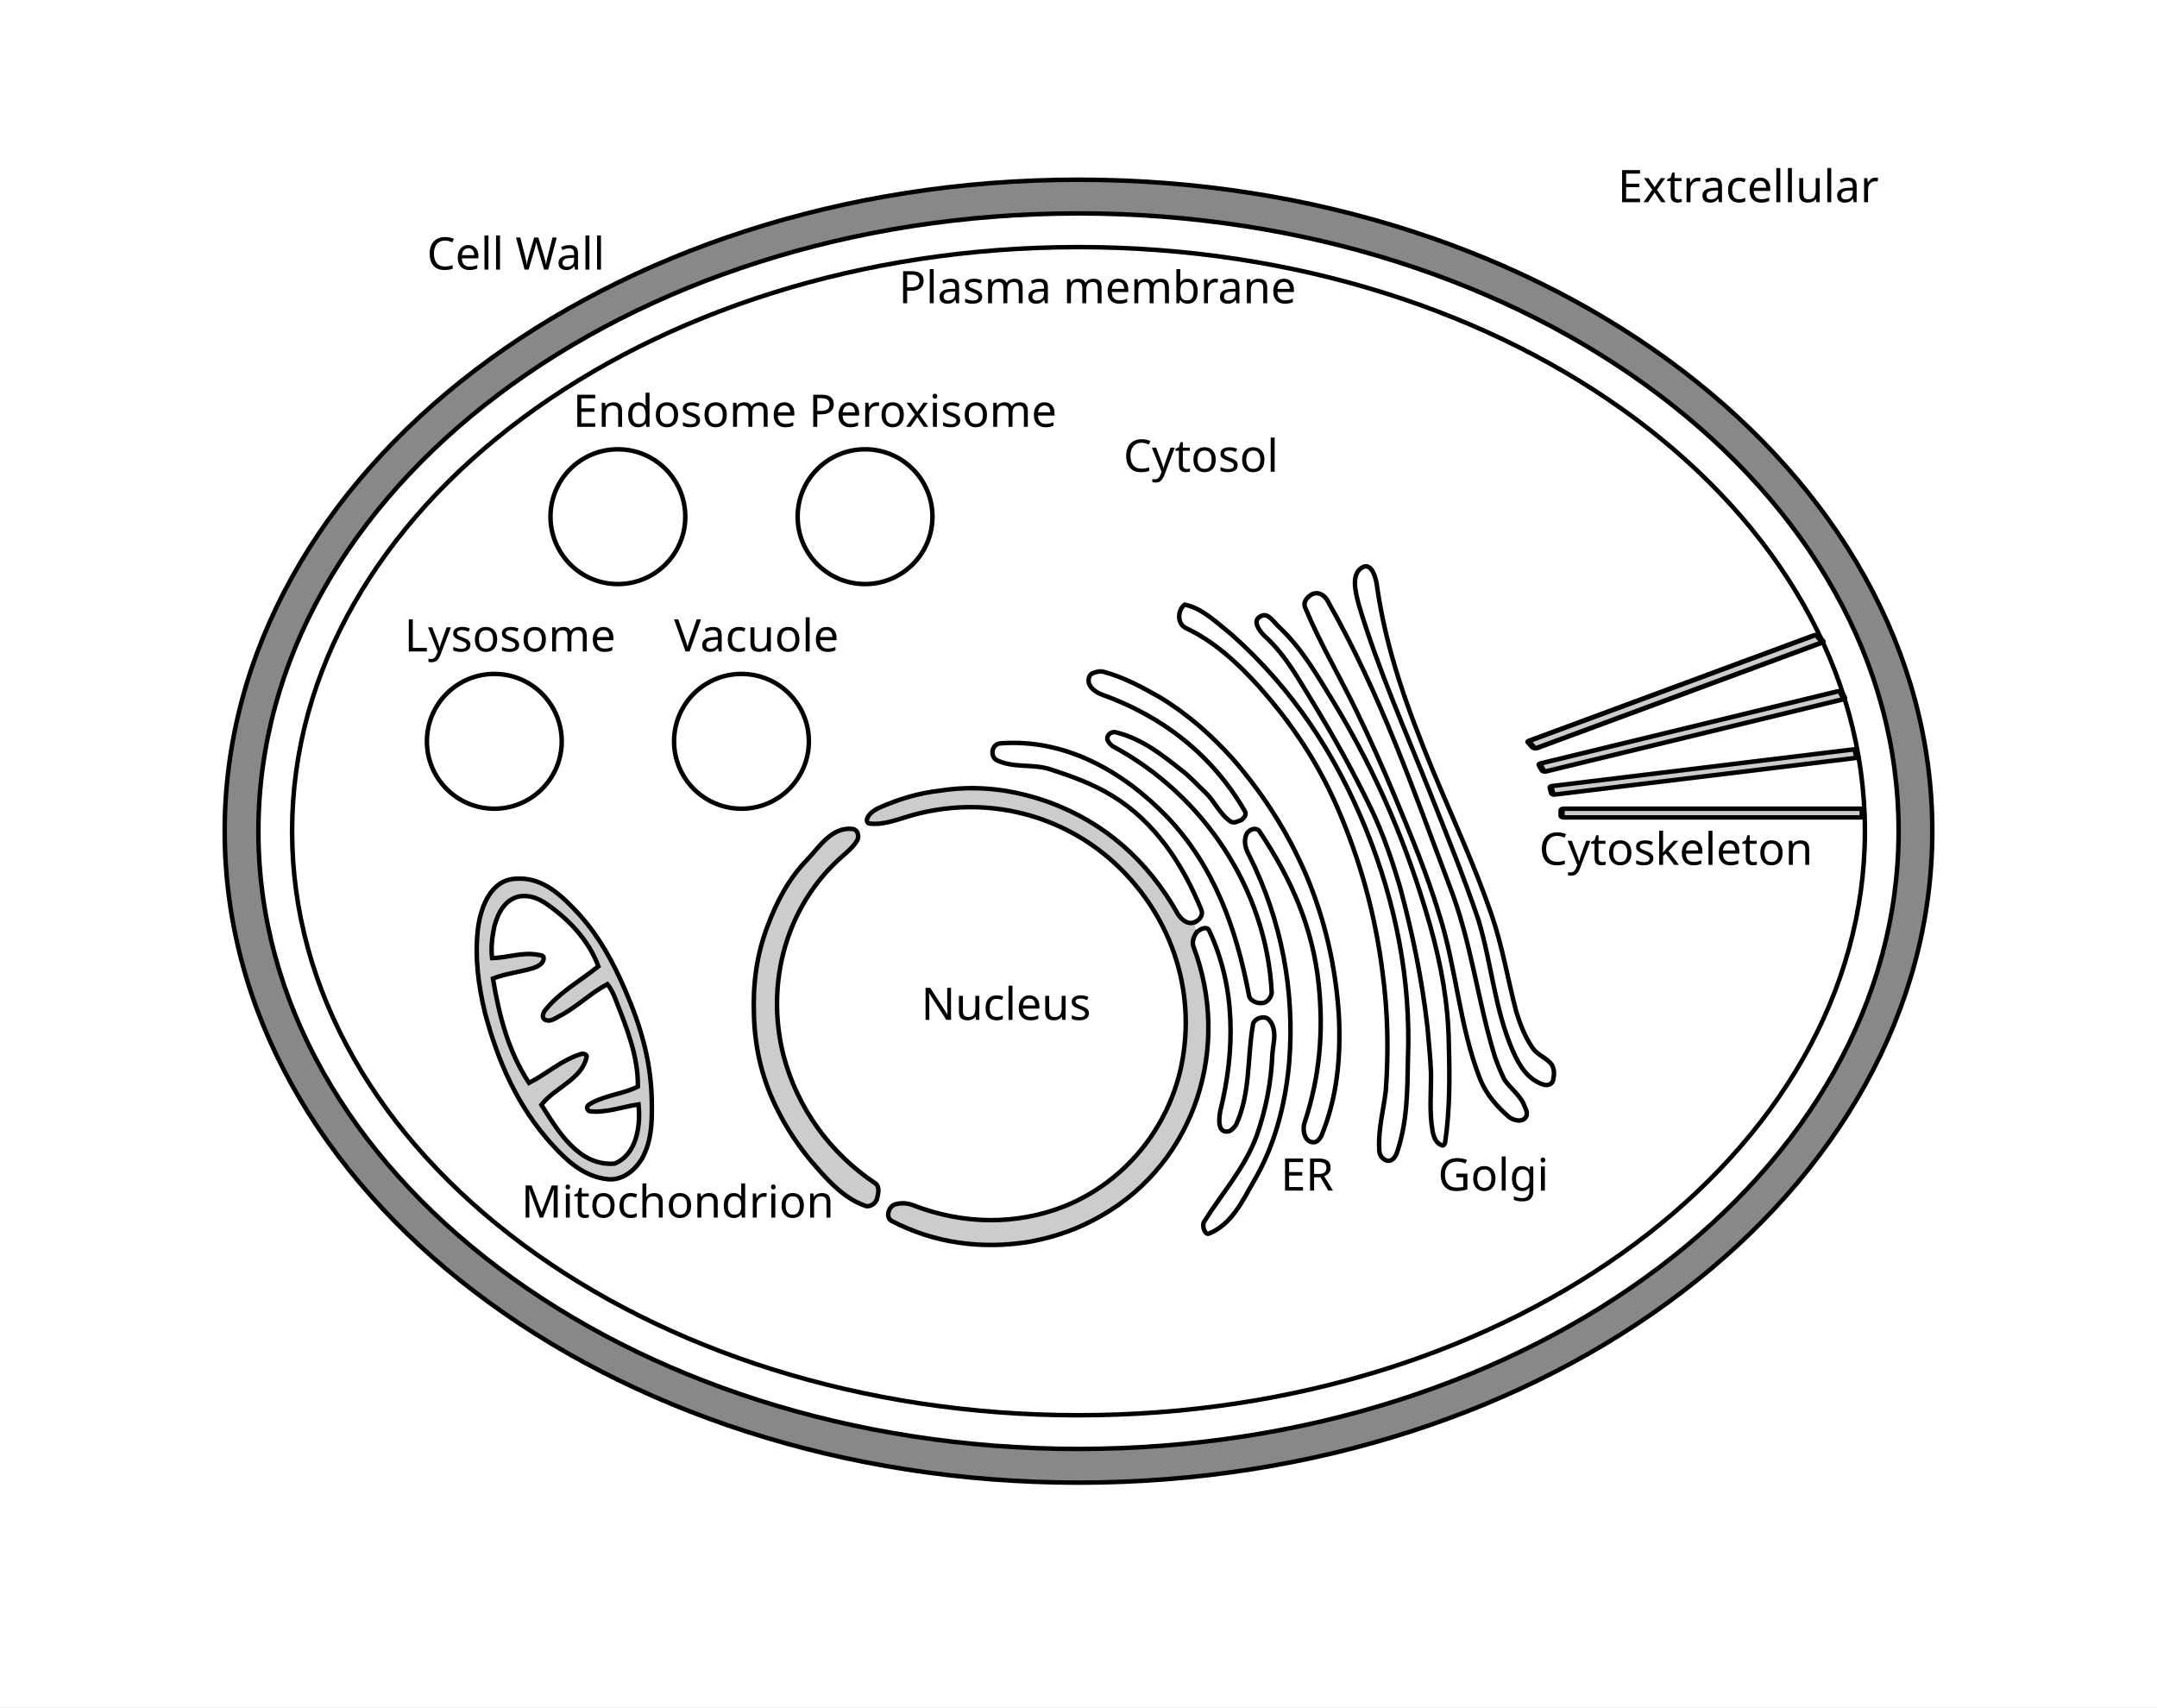
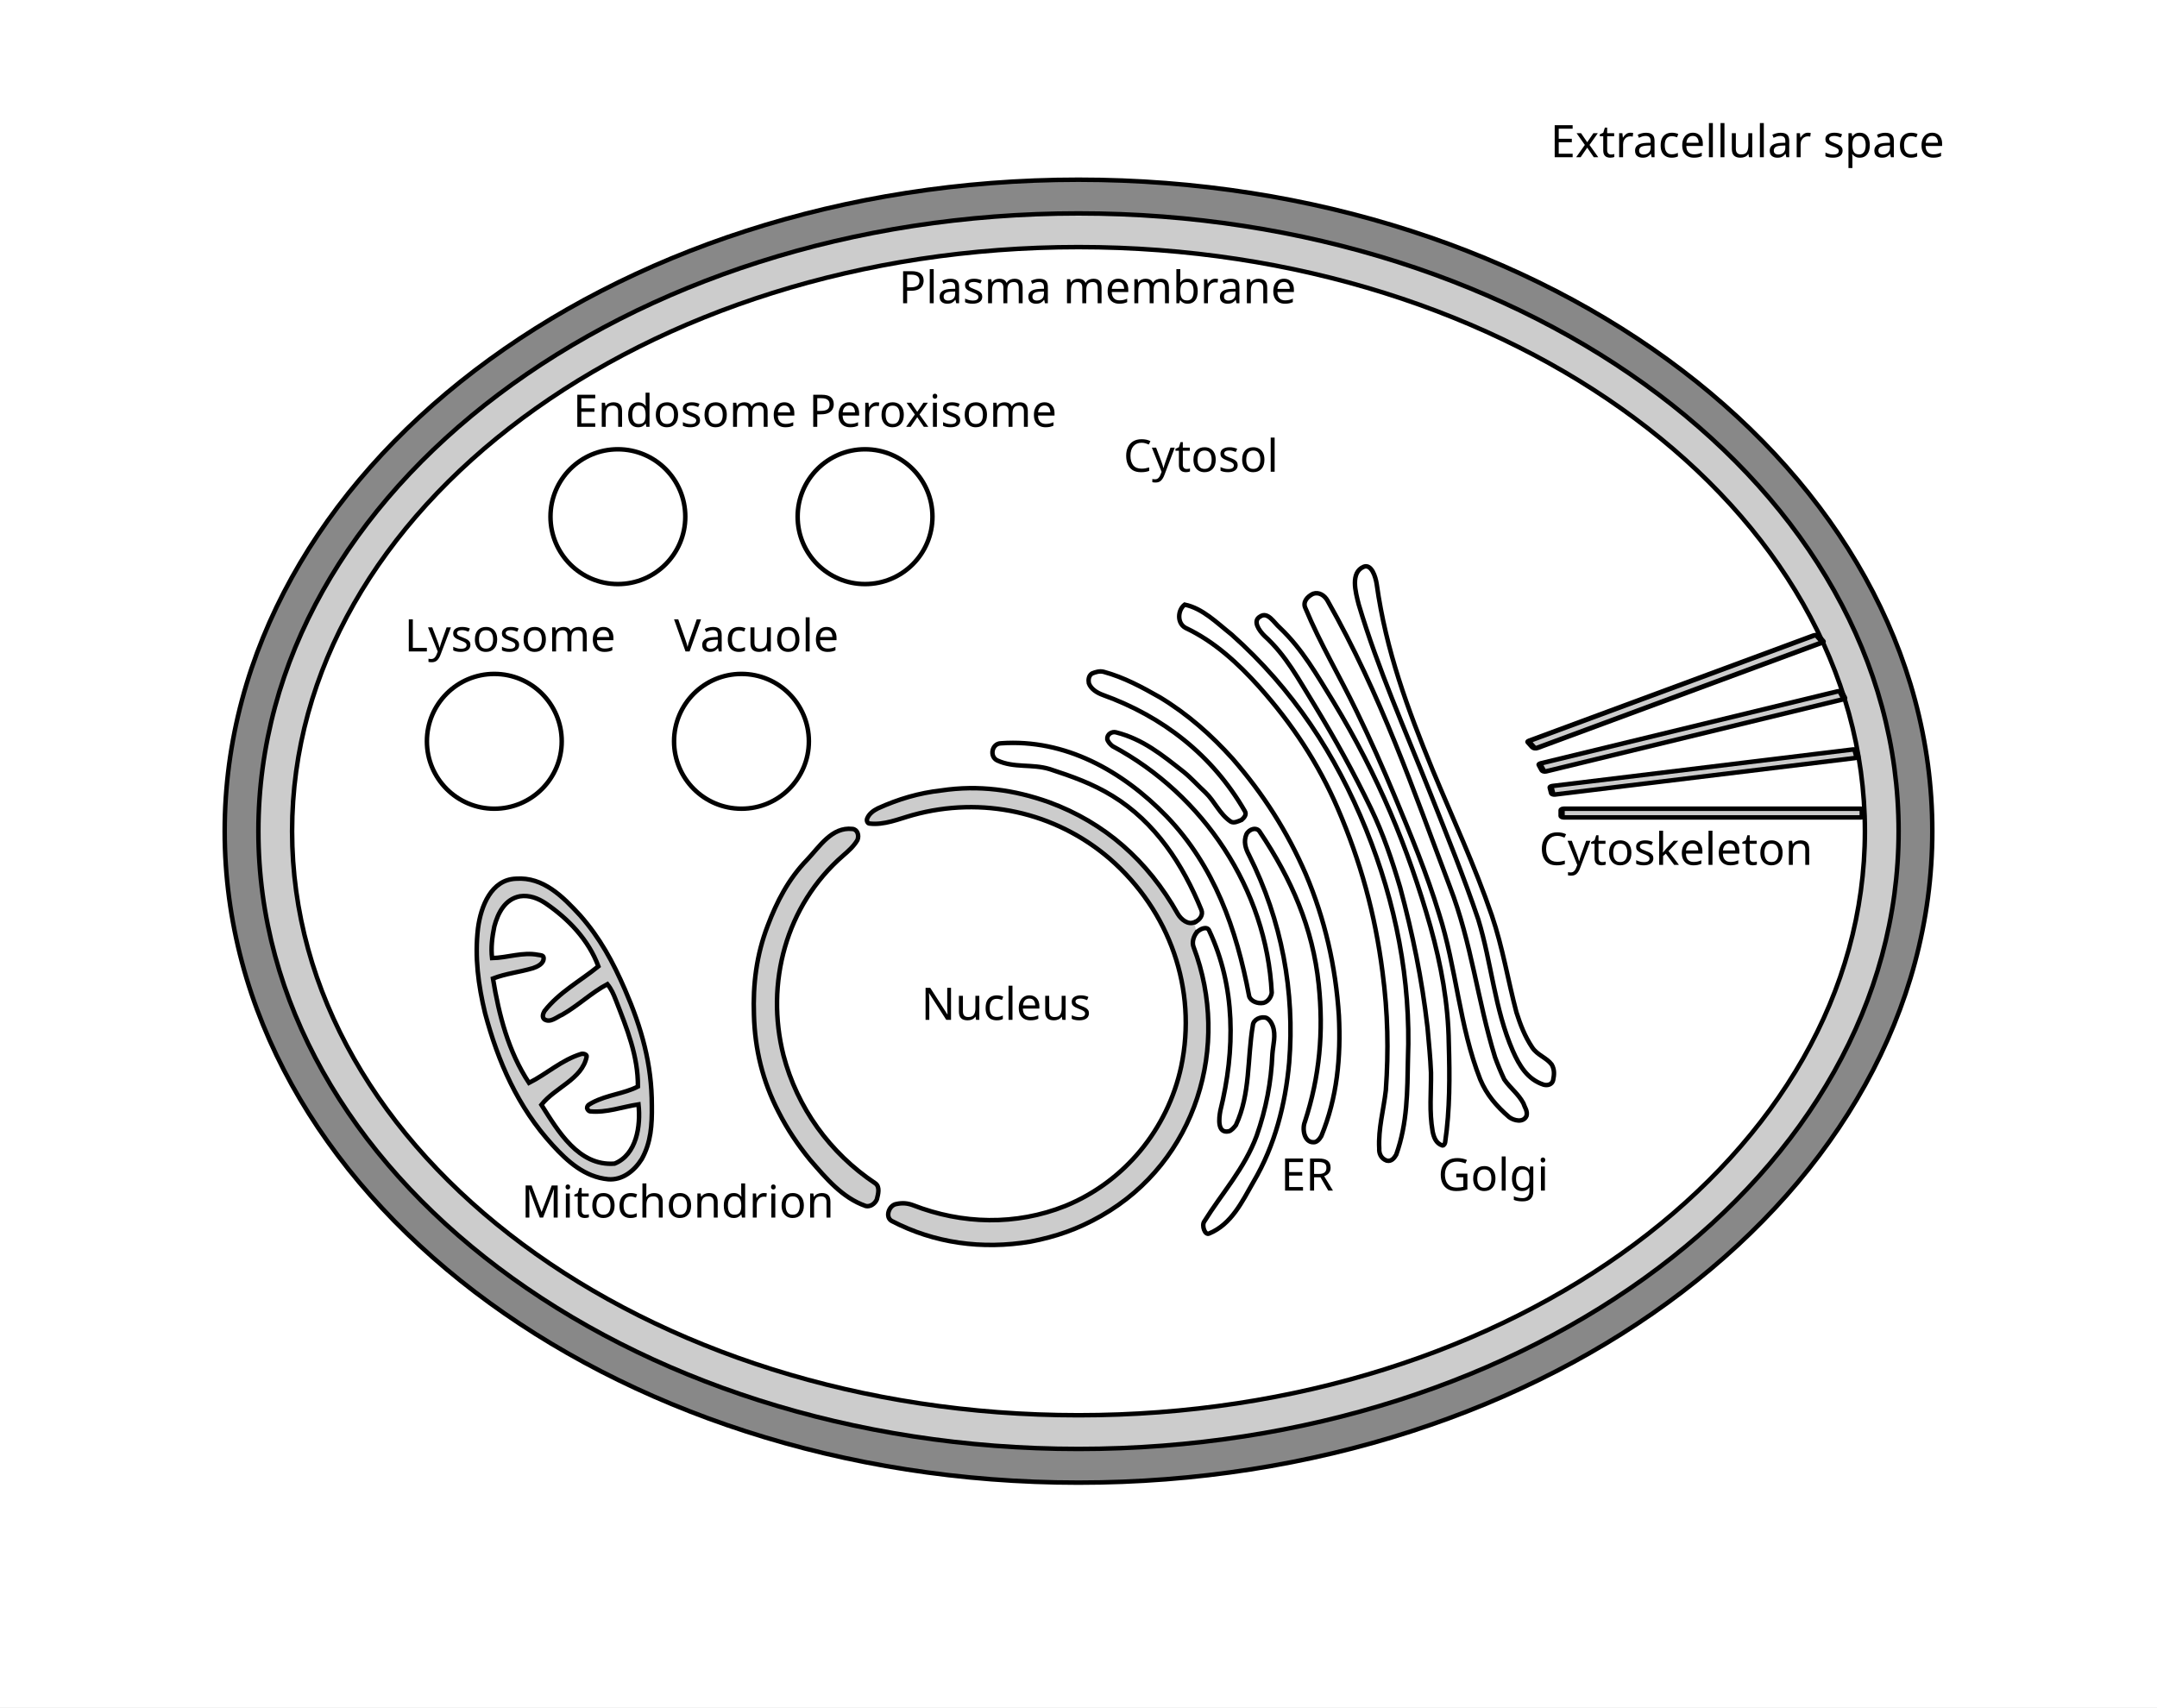
<svg xmlns="http://www.w3.org/2000/svg" version="1.1" height="380" width="480" fill="none" stroke="none" stroke-linecap="square" stroke-miterlimit="10" clip-path="url(#p.0)">
  <g transform="scale(0.5, 0.5)">
    <defs>
      <radialGradient id="grad1" cx="50%" cy="50%" r="48%" fx="50%" fy="50%">
        <stop offset="0%" style="stop-color:#ffffff; stop-opacity:0" />
        <stop offset="78%" style="stop-color:#ffffff; stop-opacity:0" />
        <stop offset="100%" style="stop-color:#ffffff; stop-opacity:1" />
      </radialGradient>
    </defs>
    <rect title="ex" fill="#ffffff" x="10" y="10" width="940" height="740" />
    <rect title="ex-gradient-filter" fill="url(#grad1)" x="0" y="0" width="960" height="760" />
    <g transform="translate(60, 0)">
-       <text title="ex-text" font-family="sans-serif" font-size="20" x="660" y="90" fill="black">Extracellular</text>
+       <text title="ex-text" font-family="sans-serif" font-size="20" x="630" y="70" fill="black">Extracellular space</text>
      <ellipse title="cw" fill="#888888" stroke="#000000" stroke-width="2.0" cx="420" cy="370" rx="380" ry="290" />
-       <text title="cw-text" font-family="sans-serif" font-size="20" x="130" y="120" fill="black">Cell Wall</text>
-       <ellipse title="pm" fill="#ffffff" stroke="#000000" stroke-width="2.0" cx="420" cy="370" rx="365" ry="275" />
+       <ellipse title="pm" fill="#cccccc" stroke="#000000" stroke-width="2.0" cx="420" cy="370" rx="365" ry="275" />
      <ellipse title="cy" fill="#ffffff" stroke="#000000" stroke-width="2.0" cx="420" cy="370" rx="350" ry="260" />
      <text title="cy-text" font-family="sans-serif" font-size="20" x="440" y="210" fill="black">Cytosol</text>
      <text title="pm-text" font-family="sans-serif" font-size="20" x="340" y="135" fill="black">Plasma membrane</text>
      <g title="cs" fill="#cccccc" stroke="#000000" stroke-width="2">
        <path transform="translate(620 330) scale(1.56,1.0) rotate(-30)" stroke-linejoin="round" stroke-linecap="butt" fill-rule="nonzero" d="M0 0.646L0 0.646C0 0.289 0.289 9.00543E-17 0.646 0L94.409 0C94.581 0 94.745 0.068 94.866 0.189C94.987 0.31 95.055 0.474 95.055 0.646L95.055 3.228C95.055 3.585 94.766 3.874 94.409 3.874L0.646 3.874C0.289 3.874 9.00543E-17 3.585 0 3.228Z" />
        <path transform="translate(625 340) scale(1.50,1.0) rotate(-20)" stroke-linejoin="round" stroke-linecap="butt" fill-rule="nonzero" d="M0 0.646L0 0.646C0 0.289 0.289 9.00543E-17 0.646 0L94.409 0C94.581 0 94.745 0.068 94.866 0.189C94.987 0.31 95.055 0.474 95.055 0.646L95.055 3.228C95.055 3.585 94.766 3.874 94.409 3.874L0.646 3.874C0.289 3.874 9.00543E-17 3.585 0 3.228Z" />
        <path transform="translate(630 350) scale(1.45,1.0) rotate(-10)" stroke-linejoin="round" stroke-linecap="butt" fill-rule="nonzero" d="M0 0.646L0 0.646C0 0.289 0.289 9.00543E-17 0.646 0L94.409 0C94.581 0 94.745 0.068 94.866 0.189C94.987 0.31 95.055 0.474 95.055 0.646L95.055 3.228C95.055 3.585 94.766 3.874 94.409 3.874L0.646 3.874C0.289 3.874 9.00543E-17 3.585 0 3.228Z" />
        <path transform="translate(635 360) scale(1.41,1.0) rotate(0)" stroke-linejoin="round" stroke-linecap="butt" fill-rule="nonzero" d="M0 0.646L0 0.646C0 0.289 0.289 9.00543E-17 0.646 0L94.409 0C94.581 0 94.745 0.068 94.866 0.189C94.987 0.31 95.055 0.474 95.055 0.646L95.055 3.228C95.055 3.585 94.766 3.874 94.409 3.874L0.646 3.874C0.289 3.874 9.00543E-17 3.585 0 3.228Z" />
      </g>
      <text title="cs-text" font-family="sans-serif" font-size="20" x="625" y="385" fill="black">Cytoskeleton</text>
      <circle title="ly" fill="#ffffff" stroke="#000000" stroke-width="2" cx="160" cy="330" r="30" />
      <text title="ly-text" font-family="sans-serif" font-size="20" x="120" y="290" fill="black">Lysosome</text>
      <circle title="va" fill="#ffffff" stroke="#000000" stroke-width="2" cx="270" cy="330" r="30" />
      <text title="va-text" font-family="sans-serif" font-size="20" x="240" y="290" fill="black">Vacuole</text>
      <circle title="en" fill="#ffffff" stroke="#000000" stroke-width="2" cx="215" cy="230" r="30" />
      <text title="en-text" font-family="sans-serif" font-size="20" x="195" y="190" fill="black">Endosome</text>
      <circle title="pe" fill="#ffffff" stroke="#000000" stroke-width="2" cx="325" cy="230" r="30" />
      <text title="pe-text" font-family="sans-serif" font-size="20" x="300" y="190" fill="black">Peroxisome</text>
      <path title="er" fill="#ffffff" stroke="#000000" stroke-width="2" transform="translate(225, 200)" d="M246.535,210.608c0.182-0.068,0.363-0.151,0.544-0.247c1.913-0.972,3.535-3.07,2.589-5.349c-8.172-20.121-20.484-39.057-39.577-50.725c-8.838-5.416-17.832-8.63-27.926-11.922c-7.943-2.402-15.831-0.376-23.33-3.854c-3.566-1.726-2.419-7.545,1.643-7.628c28.54-2.049,54.083,12.287,73.682,32.473c21.305,22.15,31.136,50.13,36.778,80.029c0.578,2.254,3.805,3.587,6.424,3.034c2.253-0.579,3.535-3.07,3.639-4.538c-2.303-45.889-30.313-88.056-70.829-109.713c-1.049-0.812-2.073-1.99-2.362-3.117c-0.212-2.227,2.092-3.541,3.901-3.044c11.955,3.054,20.323,9.912,30.106,17.606c3.489,2.827,6.218,5.969,9.681,9.163c4.146,3.979,6.327,9.664,11.257,12.961c1.417,0.838,3.329-0.134,4.848-0.765c1.179-1.023,2.384-2.413,1.385-3.958c-14.467-24.988-36.501-42.027-63.113-51.643c-2.517-0.915-5.349-2.589-6.27-5.235c-0.264-1.494-0.135-3.328,1.411-4.327c1.519-0.63,3.406-1.234,5.214-0.739c9.045,2.481,16.86,6.719,25.016,11.348c12.378,7.509,22.793,16.724,32.371,27.354c13.646,15.711,24.278,32.316,32.528,51.335c8.538,20.145,13.331,41.134,14.744,62.99c0.91,18.503-0.722,36.458-7.832,53.659c-0.838,1.416-2.042,2.806-3.51,2.703c-4.062,0.083-5.116-5.891-3.783-9.116c6.583-20.188,8.344-39.978,6.146-61.152c-2.648-25.263-12.186-46.954-26.203-67.854c-1.312-2.305-4.692-1.437-5.975,1.055c-1.333,3.225-0.438,6.239,1.19,9.303c14.55,29.051,20.429,60.81,17.841,92.341c-1.658,18.322-6.277,36.805-15.905,53.091c-5.049,8.864-9.808,18.854-19.684,22.954c-1.913,0.972-3.438-3.561-2.208-5.318c7.901-12.719,17.876-23.45,23.338-38.185c4.154-11.877,6.475-23.883,6.985-36.386c0.283-4.036,1.694-8.362,0.144-12.527c-0.63-1.52-1.287-2.672-2.702-3.509c-2.518-0.916-5.95,0.688-6.131,3.255c-2.525,14.943-1.042,30.535-7.553,44.458c-0.812,1.05-2.015,2.44-3.142,2.729c-5.241,1.106-4.383-5.839-3.784-9.116c6.707-27.186,6.834-55.203-5.039-80.378c-0.972-1.912-4.011-0.651-5.608,1.081" />
      <text title="er-text" font-family="sans-serif" font-size="20" x="510" y="530" fill="black">ER</text>
      <g title="go" fill="#ffffff" stroke="#000000" stroke-width="2" transform="translate(225, 200)">
        <path d="M310.372,159.867c-8.646-20.1-20.22-37.562-34.915-54.083c-9.577-10.631-19.967-20.212-32.815-26.279c-3.907-2.118-3.494-7.99-0.377-10.352c7.995,1.669,14.188,8.005,20.824,13.266c27.414,24.423,46.395,53.416,59.9,86.818c13.192,32.642,19.991,67.048,18.64,101.986c-0.273,14.363-0.18,28.751-5.224,42.779c-0.837,1.416-2.066,3.173-4.242,2.651c-2.518-0.914-3.463-3.193-3.309-5.395c-0.481-8.885,1.947-17.196,2.935-25.977c1.239-17.614,0.933-34.23-1.472-52.469C326.986,206.764,320.513,183.444,310.372,159.867z" />
        <path d="M325.127,159.799c5.505,11.428,9.434,23.159,13.011,35.211c5.553,20.673,9.688,40.509,12.201,62.443c0.61,7.05,1.272,13.366,1.542,20.022c0.113,8.859-0.847,17.273,0.735,26.234c0.554,2.621,1.474,5.267,4.357,6.207c0.733,0.052,1.178-1.023,1.204-1.39c2.133-14.601,2.065-29.357,1.63-44.138c-0.228-17.717-3.443-34.907-8.153-51.833c-10.05-35.371-23.293-67.279-43.116-100.02c-7.612-12.336-13.836-23.468-23.858-33.023c-2.781-2.409-5.38-7.385-8.864-5.05c-3.457,1.969-0.439,6.238,1.976,8.621c9.707,8.795,15.222,19.51,22.179,30.694C309.553,129.571,317.406,143.767,325.127,159.799z" />
        <path d="M335.815,154.65c-5.359-12.915-10.771-25.096-16.893-37.696c-7.722-16.032-16.308-30.28-22.929-46.234c-1.287-2.672,0.728-5.112,3.4-6.399c2.646-0.92,5.111,0.729,6.424,3.034c23.947,42.25,37.987,83.802,54.467,127.37c9.672,25.019,12.294,50.649,20.104,75.906c1.235,3.406,2.496,6.445,4.099,9.876c2.678,3.876,6.192,6.336,8.478,10.553c0.604,1.887,1.969,3.458,1.447,5.634c-1.334,3.225-5.686,2.182-7.783,0.559c-5.562-4.816-9.996-9.922-12.835-16.761c-9.382-23.892-10.536-49.419-18.398-73.941C350.004,188.838,343.068,172.125,335.815,154.65z" />
        <path d="M351.75,153.559c7.393,18.66,14.742,36.808,21.157,55.698c5.997,19.598,7.171,39.594,15.421,58.613c2.863,6.47,6.487,12.625,13.697,14.977c1.809,0.496,3.694-0.109,4.19-1.917c0.548-2.543,0.703-4.745-0.61-7.05c-2.362-3.117-6.347-4.134-8.683-7.617c-3.334-5.029-5.2-9.954-7.015-15.614c-3.789-14.28-6.084-28.824-10.976-43.181c-7.649-22.295-17.264-42.886-26.408-64.918c-11.011-26.958-20.63-52.71-24.803-82.505c-0.502-3.355-2.316-9.014-5.722-7.778c-6.078,2.522-3.736,11.169-2.289,16.802C328.365,98.074,340.475,125.108,351.75,153.559z" />
      </g>
      <text title="go-text" font-family="sans-serif" font-size="20" x="580" y="530" fill="black">Golgi</text>
      <g transform="translate(225, 200)">
        <ellipse title="nu" fill="#ffffff" transform="matrix(0.9975 0.0702 -0.0702 0.9975 17.9059 -9.9135)" cx="150.026" cy="249.852" rx="97.667" ry="95.333" />
        <path title="nuclear-envelope" fill="#cccccc" stroke="#000000" stroke-width="2" d="M90.213,180.885c-25.533,22.177-34.614,56.937-26.534,88.851c6.105,23.293,20.542,43.484,40.973,57.091c2.099,1.623,1.132,4.874,0.61,7.05c-0.889,2.15-3.193,3.463-5.002,2.967c-10.435-3.684-17.573-12.299-24.737-20.548c-5.433-6.651-10.105-13.618-13.992-21.267c-7.144-13.777-10.566-28.032-10.975-43.18c-0.513-13.68,1.151-26.839,6.117-39.766c4.077-10.776,9.204-20.741,17.555-29.373c5.576-5.877,10.992-14.715,20.14-13.702c2.202,0.155,3.122,2.801,2.233,4.951C94.926,176.792,92.569,178.838,90.213,180.885z" />
        <path title="nuclear-envelope" fill="#cccccc" stroke="#000000" stroke-width="2" d="M247.477,215.183c-1.23,1.757-2.144,4.274-1.198,6.553c16.48,43.568,1.412,95.242-41.231,119.531c-10.372,5.908-20.197,9.273-31.412,11.434c-21.645,3.64-42.825,0.675-61.679-9.134c-3.199-1.7-1.344-7.101,2.01-7.603c2.62-0.554,4.821-0.399,7.339,0.517c21.894,8.547,45.823,9.125,67.829,0.347c26.198-10.695,45.542-34.042,51.566-62.013c7.224-34.524-5.079-69.317-31.837-92.589c-24.344-20.888-56.951-27.857-87.506-19.432c-6.394,1.763-12.864,4.626-19.443,3.794c-0.734-0.051-1.391-1.204-0.946-2.279c0.889-2.15,2.827-3.489,4.739-4.46c9.143-4.151,18.182-6.834,28.219-7.971c16.771-2.508,32.473-0.297,47.942,5.216c24.803,9.121,43.901,25.953,57.345,49.762c1.556,2.539,4.436,4.843,7.323,3.751" />
      </g>
      <text title="nu-text" font-family="sans-serif" font-size="20" x="350" y="454" fill="black">Nucleus</text>
      <g transform="translate(275, 325) rotate(90)">
        <path title="mi" fill="#cccccc" stroke="#000000" stroke-width="2" d="M115.488,56.871c17.226-7.471,33.236-11.984,51.633-11.98c8.657-0.108,16.447,0.357,23.861,4.5c5.325,3.34,9.486,8.696,8.956,14.97c-0.98,10.312-7.793,17.931-15.179,24.683c-17.091,15.657-37.255,24.303-58.705,30.059c-12.638,3.05-24.981,4.659-37.816,3.163c-9.879-1.267-21.691-5.933-22.079-16.9c-0.888-12.196,8.022-20.889,16.351-28.574C92.573,67.959,103.13,62.23,115.488,56.871z" />
        <path title="mi" fill="#ffffff" stroke="#000000" stroke-width="2" d="M120.266,60.886c-2.764,1.076-4.914,1.999-7.158,3.793c3.794,7.158,9.397,12.808,13.552,20.04c1.001,2.458,3.804,5.282,2.133,7.945c-1.016,1.294-2.745,0.565-3.752-0.016c-8.414-6.6-13.281-15.854-19.885-23.961c-11.777,4.352-21.12,13.332-28.09,23.547c-2.177,3.31-3.708,7.127-3.076,11.386c1.271,6.643,7.391,9.771,13.444,11.382c4.686,0.957,9.444,1.555,14.063,0.996c-0.115-6.782-2.829-13.719-1.43-20.566c0.147-0.722,0.081-2.236,1.235-2.376c2.671-0.205,3.958,2.685,4.671,4.709c1.778,5.995,2.402,12.129,4.614,17.838c16.317-2.674,32.566-6.864,46.456-16.042c-4.007-7.952-10.185-14.471-12.89-23.283c-0.214-0.794,0.154-2.597,1.235-2.376c10.092,2.062,13.649,14.052,21.416,20.145c11.646-7.383,27.411-16.552,26.179-32.573c-4.001-9.829-16.763-11.685-26.361-10.642c1.124,7.363,3.837,14.3,3.085,21.656c-0.073,0.36-0.581,1.007-1.375,1.22c-1.516,0.066-1.942-1.523-2.516-2.39c-3.508-6.724-3.911-13.94-7.131-20.23C145.197,50.96,132.912,55.959,120.266,60.886z" />
      </g>
      <text title="mi-text" font-family="sans-serif" font-size="20" x="172" y="542" fill="black">Mitochondrion</text>
    </g>
  </g>
</svg>
